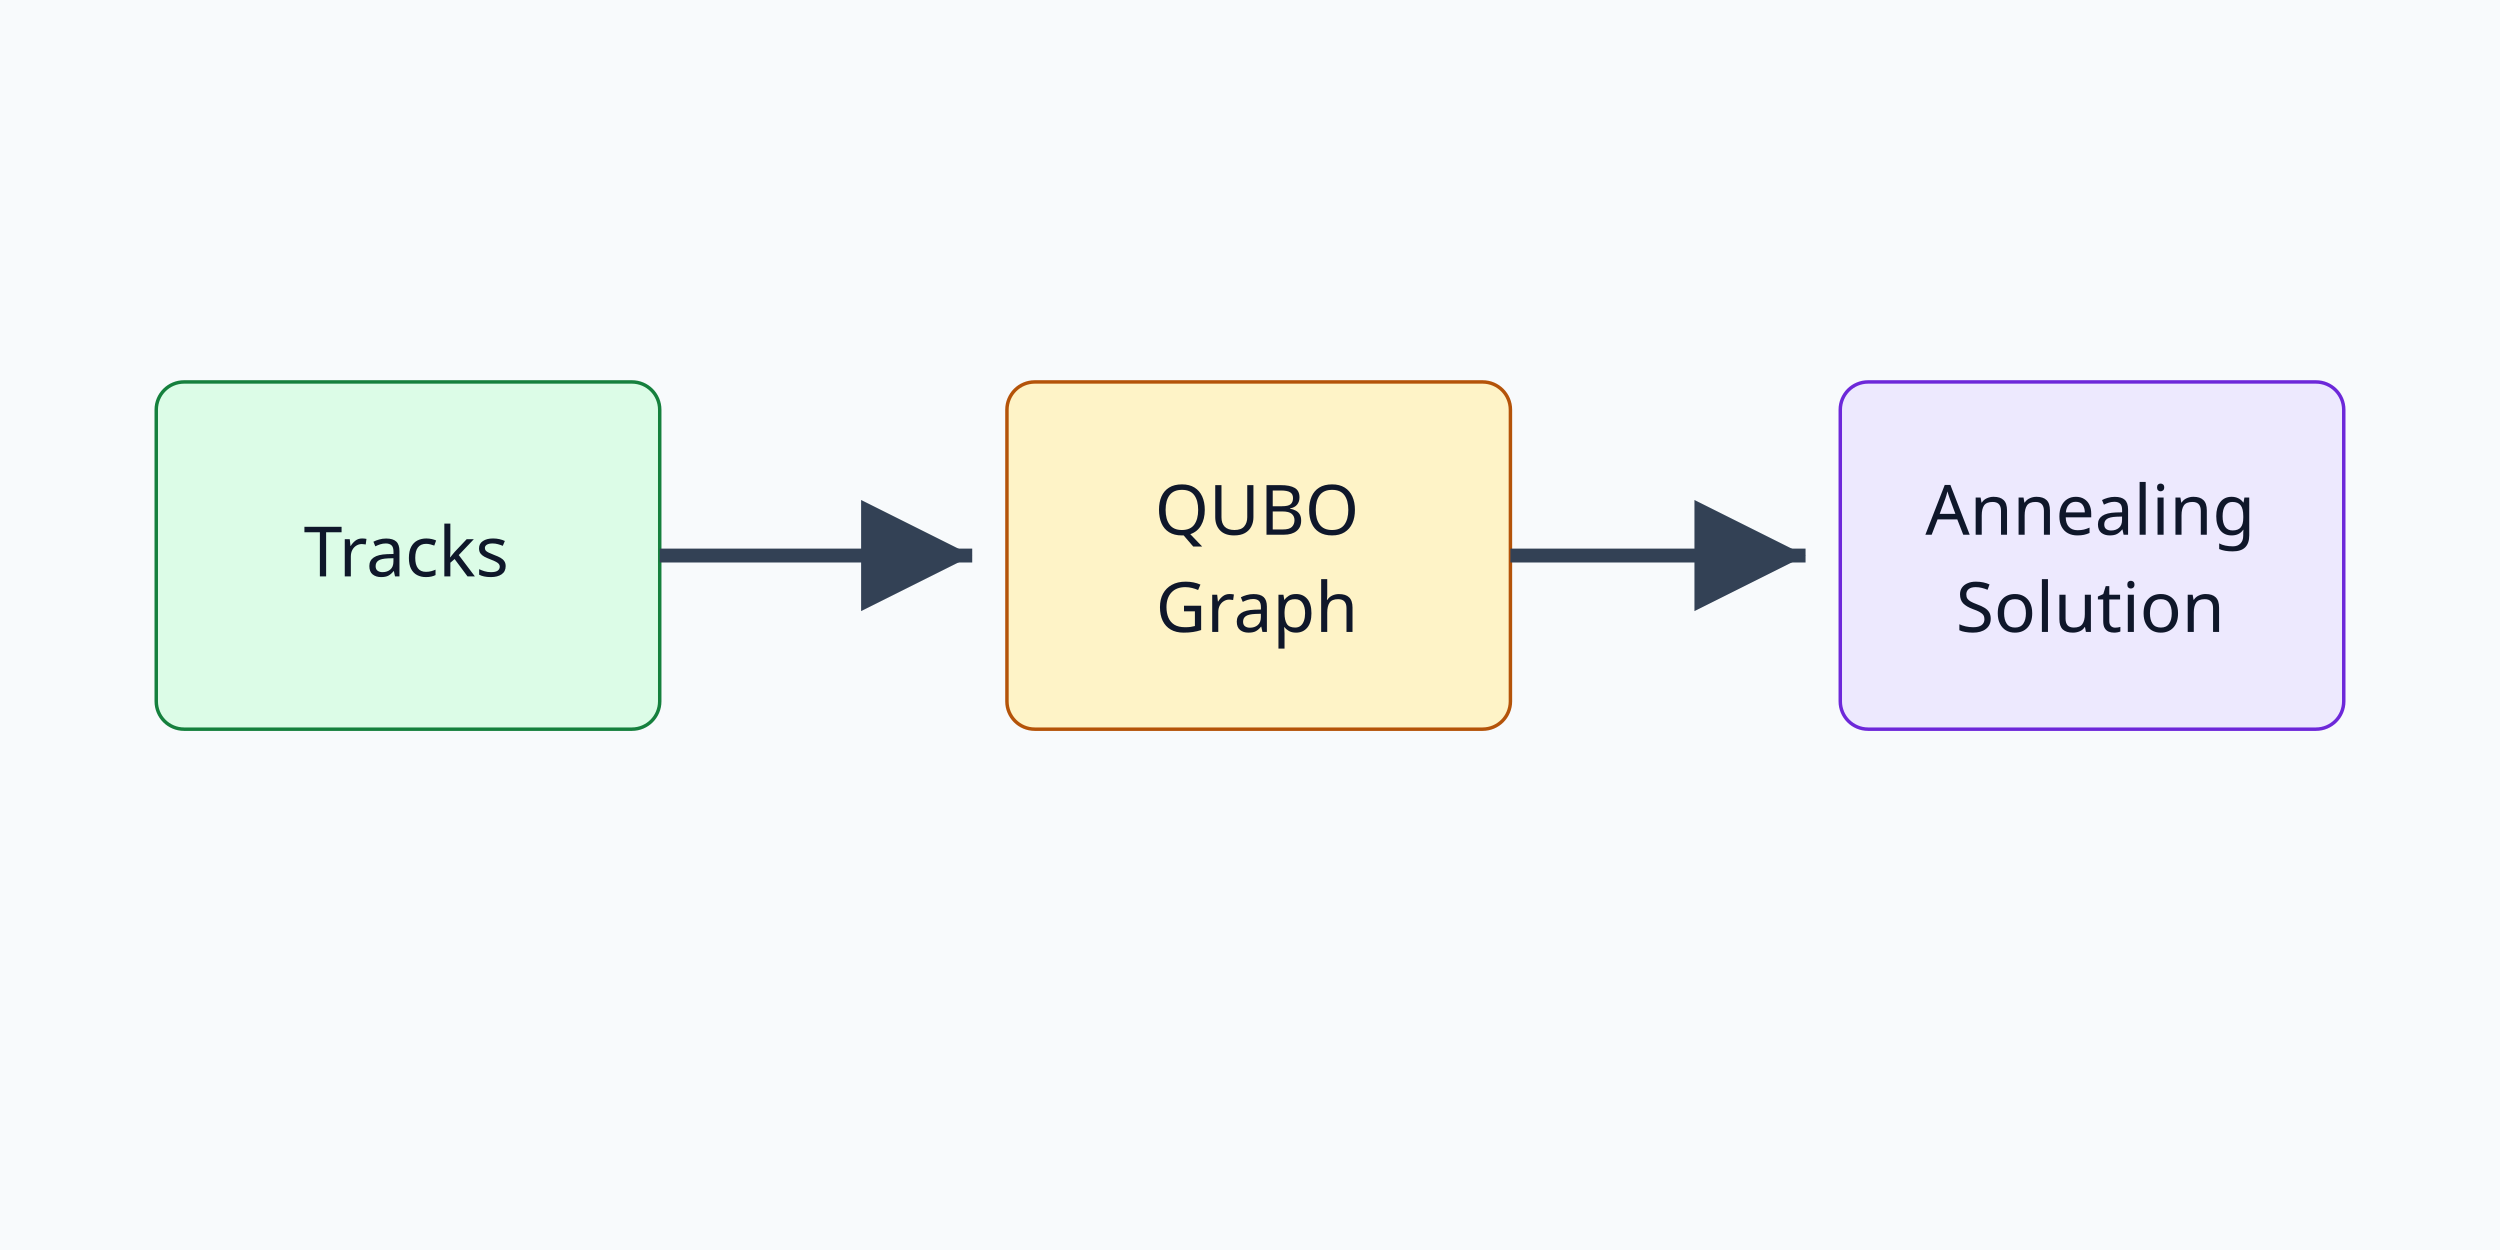
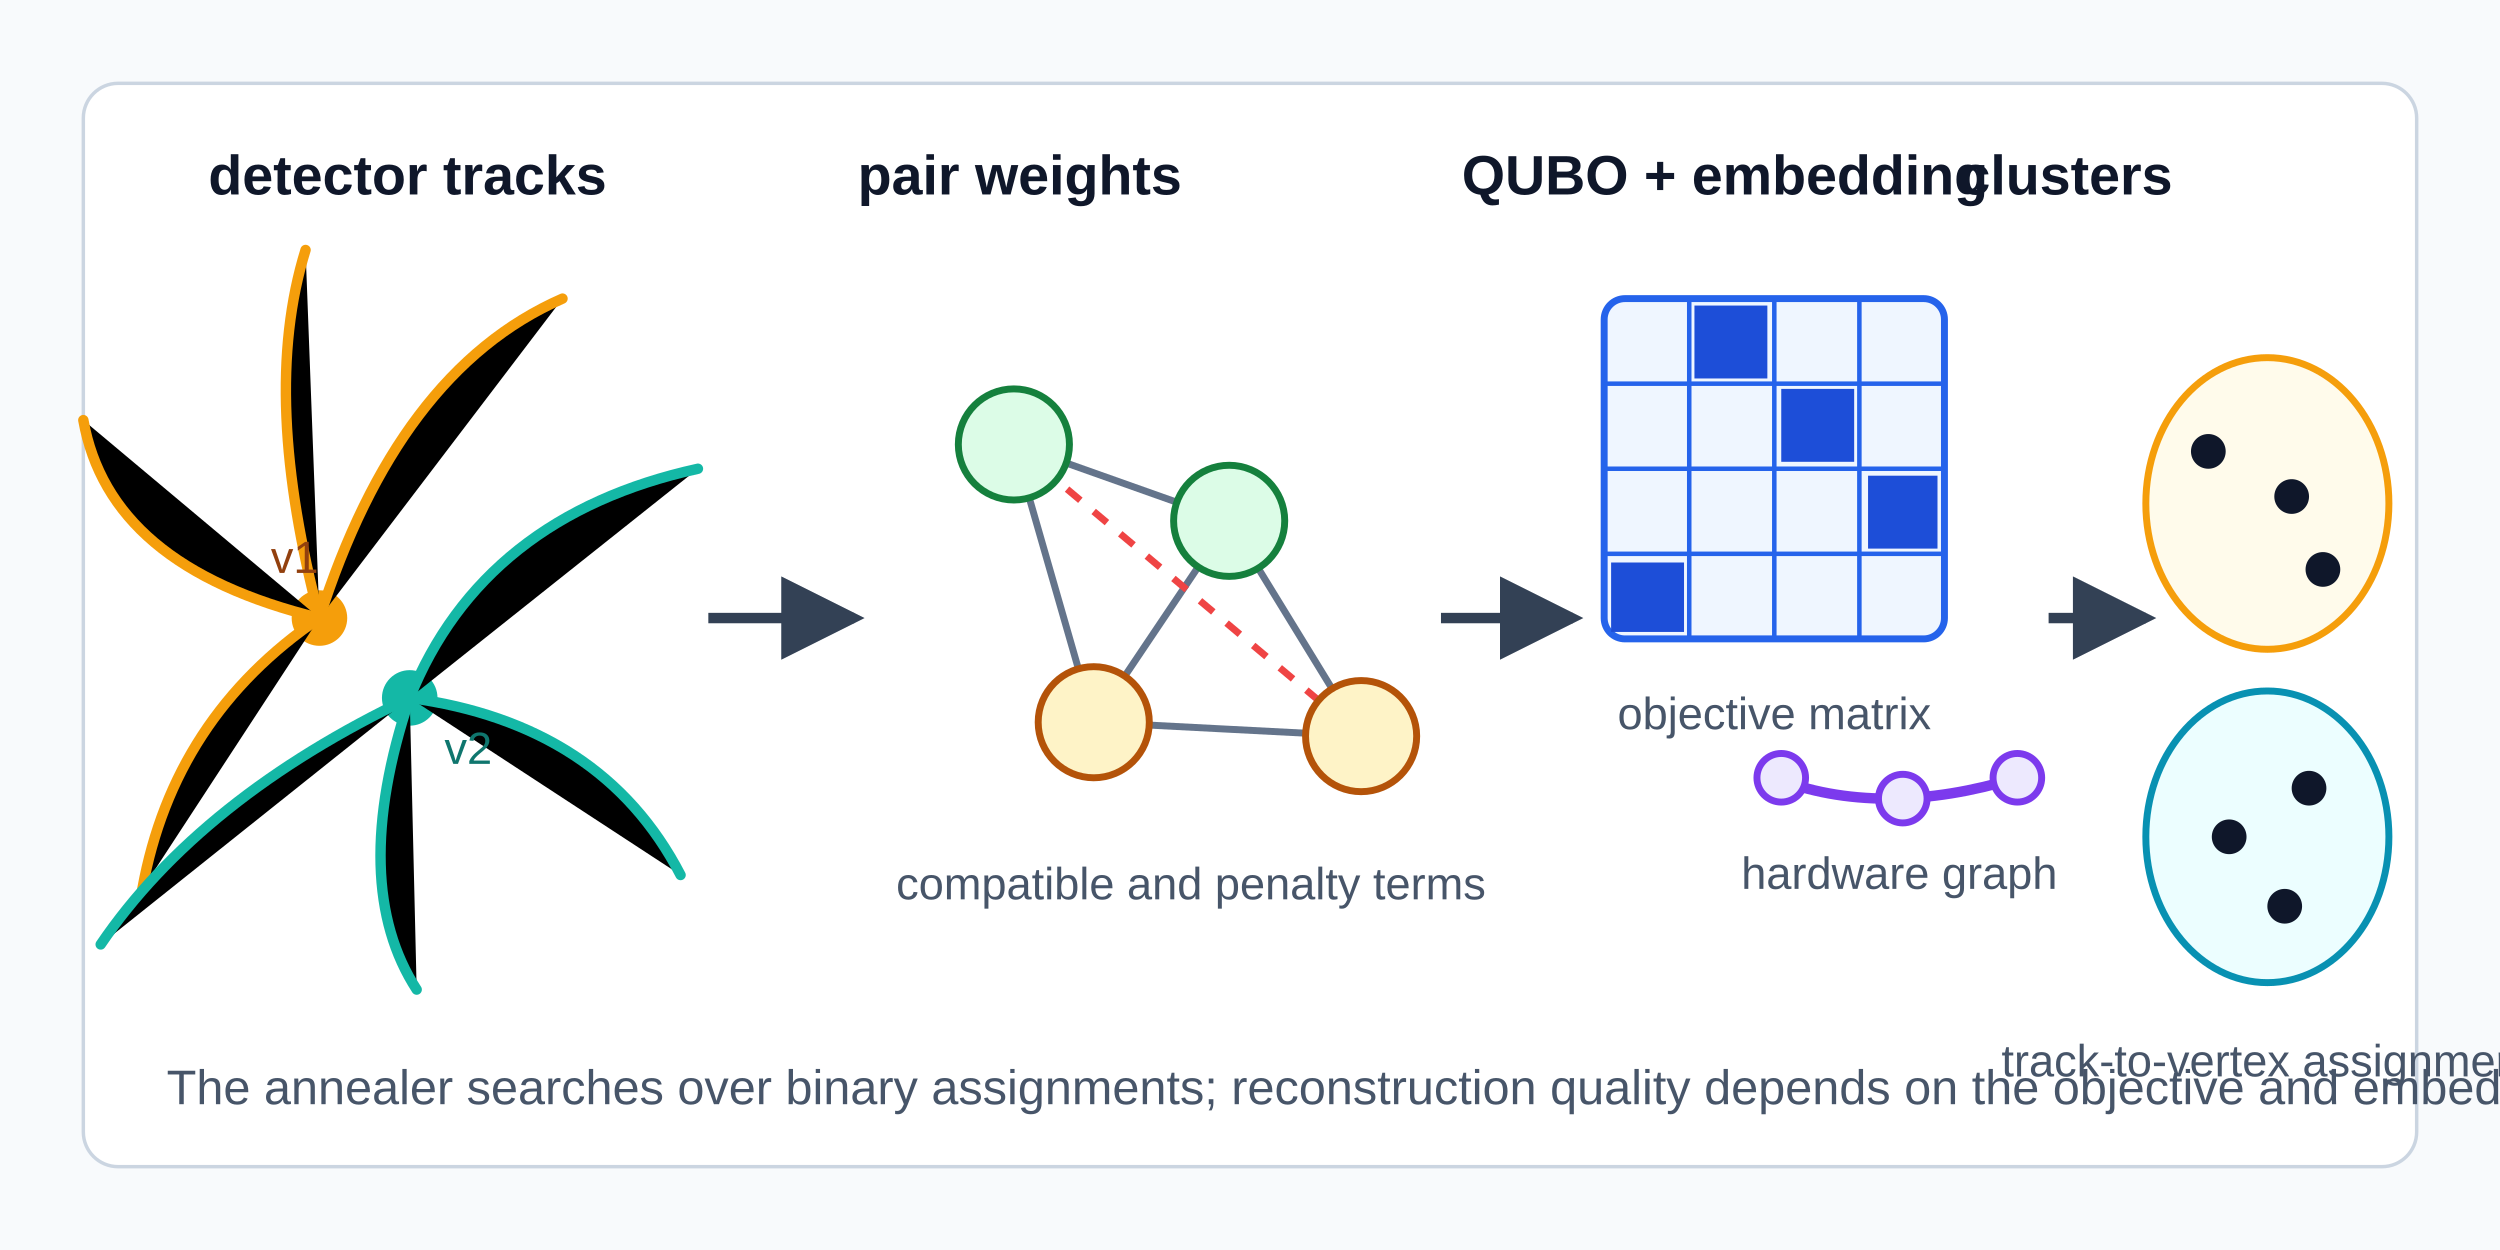
<svg xmlns="http://www.w3.org/2000/svg" role="img" aria-labelledby="title desc" viewBox="0 0 720 360">
-   <rect width="720" height="360" fill="#f8fafc" />
-   <g font-family="sans-serif" font-size="20" fill="#0f172a" text-anchor="middle">
-     <rect x="45" y="110" width="145" height="100" rx="8" fill="#dcfce7" stroke="#15803d" />
-     <text x="117" y="166">Tracks</text>
-     <rect x="290" y="110" width="145" height="100" rx="8" fill="#fef3c7" stroke="#b45309" />
-     <text x="362" y="154">QUBO</text>
-     <text x="362" y="182">Graph</text>
-     <rect x="530" y="110" width="145" height="100" rx="8" fill="#ede9fe" stroke="#6d28d9" />
-     <text x="602" y="154">Annealing</text>
-     <text x="602" y="182">Solution</text>
-   </g>
-   <g stroke="#334155" stroke-width="4" marker-end="url(#arrow)">
-     <path d="M190 160h90" />
-     <path d="M435 160h85" />
-   </g>
  <defs>
-     <marker id="arrow" markerWidth="12" markerHeight="12" refX="10" refY="6" orient="auto">
-       <path d="M2 2l8 4-8 4z" fill="#334155" />
+     <marker id="arrow" markerWidth="10" markerHeight="10" refX="8" refY="5" orient="auto">
+       <path d="M1 1l8 4-8 4z" fill="#334155" />
    </marker>
  </defs>
+   <rect width="720" height="360" fill="#f8fafc" />
+   <rect x="24" y="24" width="672" height="312" rx="10" fill="#ffffff" stroke="#cbd5e1" />
+   <g font-family="Arial, sans-serif" fill="#0f172a">
+     <text x="60" y="56" font-size="16" font-weight="700">detector tracks</text>
+     <text x="247" y="56" font-size="16" font-weight="700">pair weights</text>
+     <text x="421" y="56" font-size="16" font-weight="700">QUBO + embedding</text>
+     <text x="595" y="56" font-size="16" font-weight="700" text-anchor="middle">clusters</text>
+   </g>
+   <g stroke-linecap="round" stroke-linejoin="round">
+     <circle cx="92" cy="178" r="8" fill="#f59e0b" />
+     <circle cx="118" cy="201" r="8" fill="#14b8a6" />
+     <path d="M92 178c-11-42-13-77-4-106" stroke="#f59e0b" stroke-width="3" />
+     <path d="M92 178c-41-10-63-29-68-57" stroke="#f59e0b" stroke-width="3" />
+     <path d="M92 178c-28 19-45 45-51 78" stroke="#f59e0b" stroke-width="3" />
+     <path d="M92 178c15-47 38-78 70-92" stroke="#f59e0b" stroke-width="3" />
+     <path d="M118 201c14-35 42-57 83-66" stroke="#14b8a6" stroke-width="3" />
+     <path d="M118 201c37 5 63 22 78 51" stroke="#14b8a6" stroke-width="3" />
+     <path d="M118 201c-12 36-11 64 2 84" stroke="#14b8a6" stroke-width="3" />
+     <path d="M118 201c-40 19-70 43-89 71" stroke="#14b8a6" stroke-width="3" />
+     <text x="78" y="165" font-family="Arial, sans-serif" font-size="13" fill="#92400e">v1</text>
+     <text x="128" y="220" font-family="Arial, sans-serif" font-size="13" fill="#0f766e">v2</text>
+   </g>
+   <path d="M204 178h42" stroke="#334155" stroke-width="3" marker-end="url(#arrow)" />
+   <g transform="translate(250 90)" stroke="#64748b" stroke-width="2">
+     <line x1="42" y1="38" x2="104" y2="60" />
+     <line x1="42" y1="38" x2="65" y2="118" />
+     <line x1="104" y1="60" x2="65" y2="118" />
+     <line x1="104" y1="60" x2="142" y2="122" />
+     <line x1="65" y1="118" x2="142" y2="122" />
+     <line x1="42" y1="38" x2="142" y2="122" stroke="#ef4444" stroke-dasharray="5 5" />
+     <circle cx="42" cy="38" r="16" fill="#dcfce7" stroke="#15803d" />
+     <circle cx="104" cy="60" r="16" fill="#dcfce7" stroke="#15803d" />
+     <circle cx="65" cy="118" r="16" fill="#fef3c7" stroke="#b45309" />
+     <circle cx="142" cy="122" r="16" fill="#fef3c7" stroke="#b45309" />
+     <text x="93" y="169" font-family="Arial, sans-serif" font-size="13" text-anchor="middle" fill="#475569" stroke="none">compatible and penalty terms</text>
+   </g>
+   <path d="M415 178h38" stroke="#334155" stroke-width="3" marker-end="url(#arrow)" />
+   <g transform="translate(462 86)" font-family="Arial, sans-serif">
+     <rect x="0" y="0" width="98" height="98" rx="6" fill="#eff6ff" stroke="#2563eb" stroke-width="2" />
+     <g stroke="#2563eb" stroke-width="1.3">
+       <path d="M24.5 0v98M49 0v98M73.5 0v98M0 24.5h98M0 49h98M0 73.5h98" />
+     </g>
+     <g fill="#1d4ed8">
+       <rect x="26" y="2" width="21" height="21" />
+       <rect x="51" y="26" width="21" height="21" />
+       <rect x="76" y="51" width="20" height="21" />
+       <rect x="2" y="76" width="21" height="20" />
+     </g>
+     <text x="49" y="124" text-anchor="middle" font-size="13" fill="#475569">objective matrix</text>
+     <path d="M49 138c20 8 44 8 70 0" fill="none" stroke="#7c3aed" stroke-width="3" />
+     <circle cx="51" cy="138" r="7" fill="#ede9fe" stroke="#7c3aed" stroke-width="2" />
+     <circle cx="86" cy="144" r="7" fill="#ede9fe" stroke="#7c3aed" stroke-width="2" />
+     <circle cx="119" cy="138" r="7" fill="#ede9fe" stroke="#7c3aed" stroke-width="2" />
+     <text x="85" y="170" text-anchor="middle" font-size="13" fill="#475569">hardware graph</text>
+   </g>
+   <path d="M590 178h28" stroke="#334155" stroke-width="3" marker-end="url(#arrow)" />
+   <g transform="translate(625 95)" font-family="Arial, sans-serif">
+     <ellipse cx="28" cy="50" rx="35" ry="42" fill="#fffbeb" stroke="#f59e0b" stroke-width="2" />
+     <ellipse cx="28" cy="146" rx="35" ry="42" fill="#ecfeff" stroke="#0891b2" stroke-width="2" />
+     <g fill="#0f172a">
+       <circle cx="11" cy="35" r="5" />
+       <circle cx="35" cy="48" r="5" />
+       <circle cx="44" cy="69" r="5" />
+       <circle cx="17" cy="146" r="5" />
+       <circle cx="40" cy="132" r="5" />
+       <circle cx="33" cy="166" r="5" />
+     </g>
+     <text x="28" y="215" text-anchor="middle" font-size="13" fill="#475569">track-to-vertex assignment</text>
+   </g>
+   <text x="48" y="318" font-family="Arial, sans-serif" font-size="14" fill="#475569">The annealer searches over binary assignments; reconstruction quality depends on the objective and embedding overhead.</text>
</svg>
